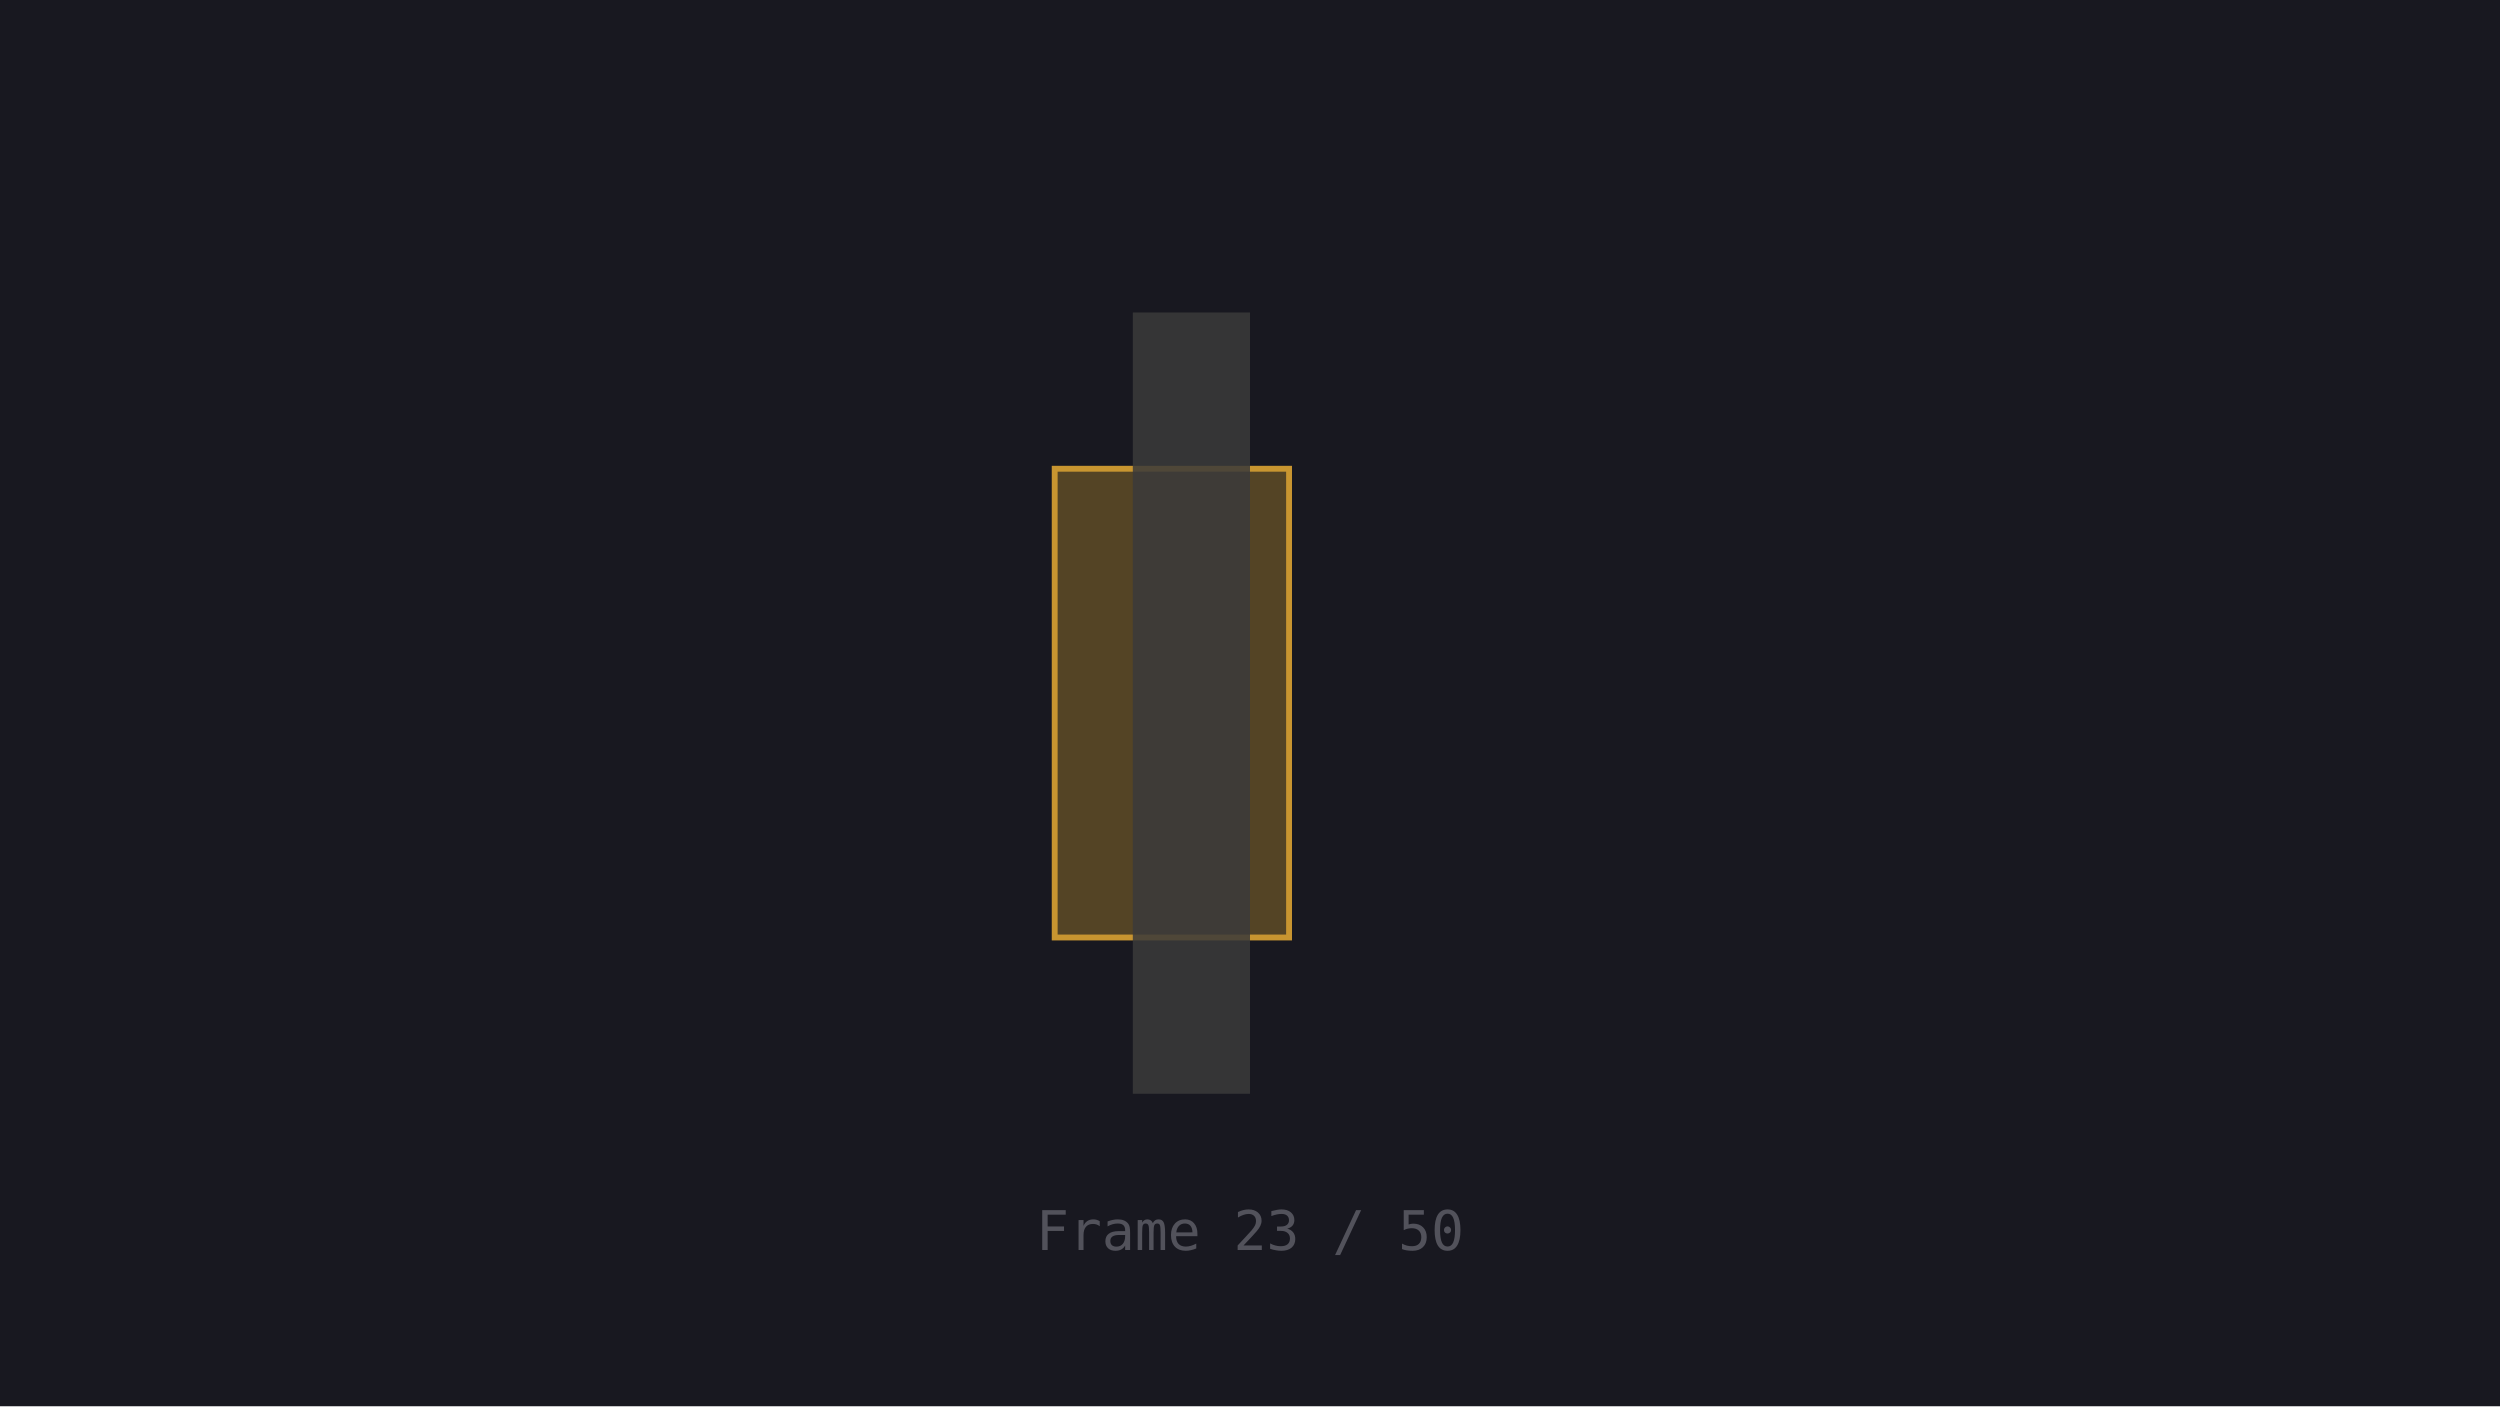
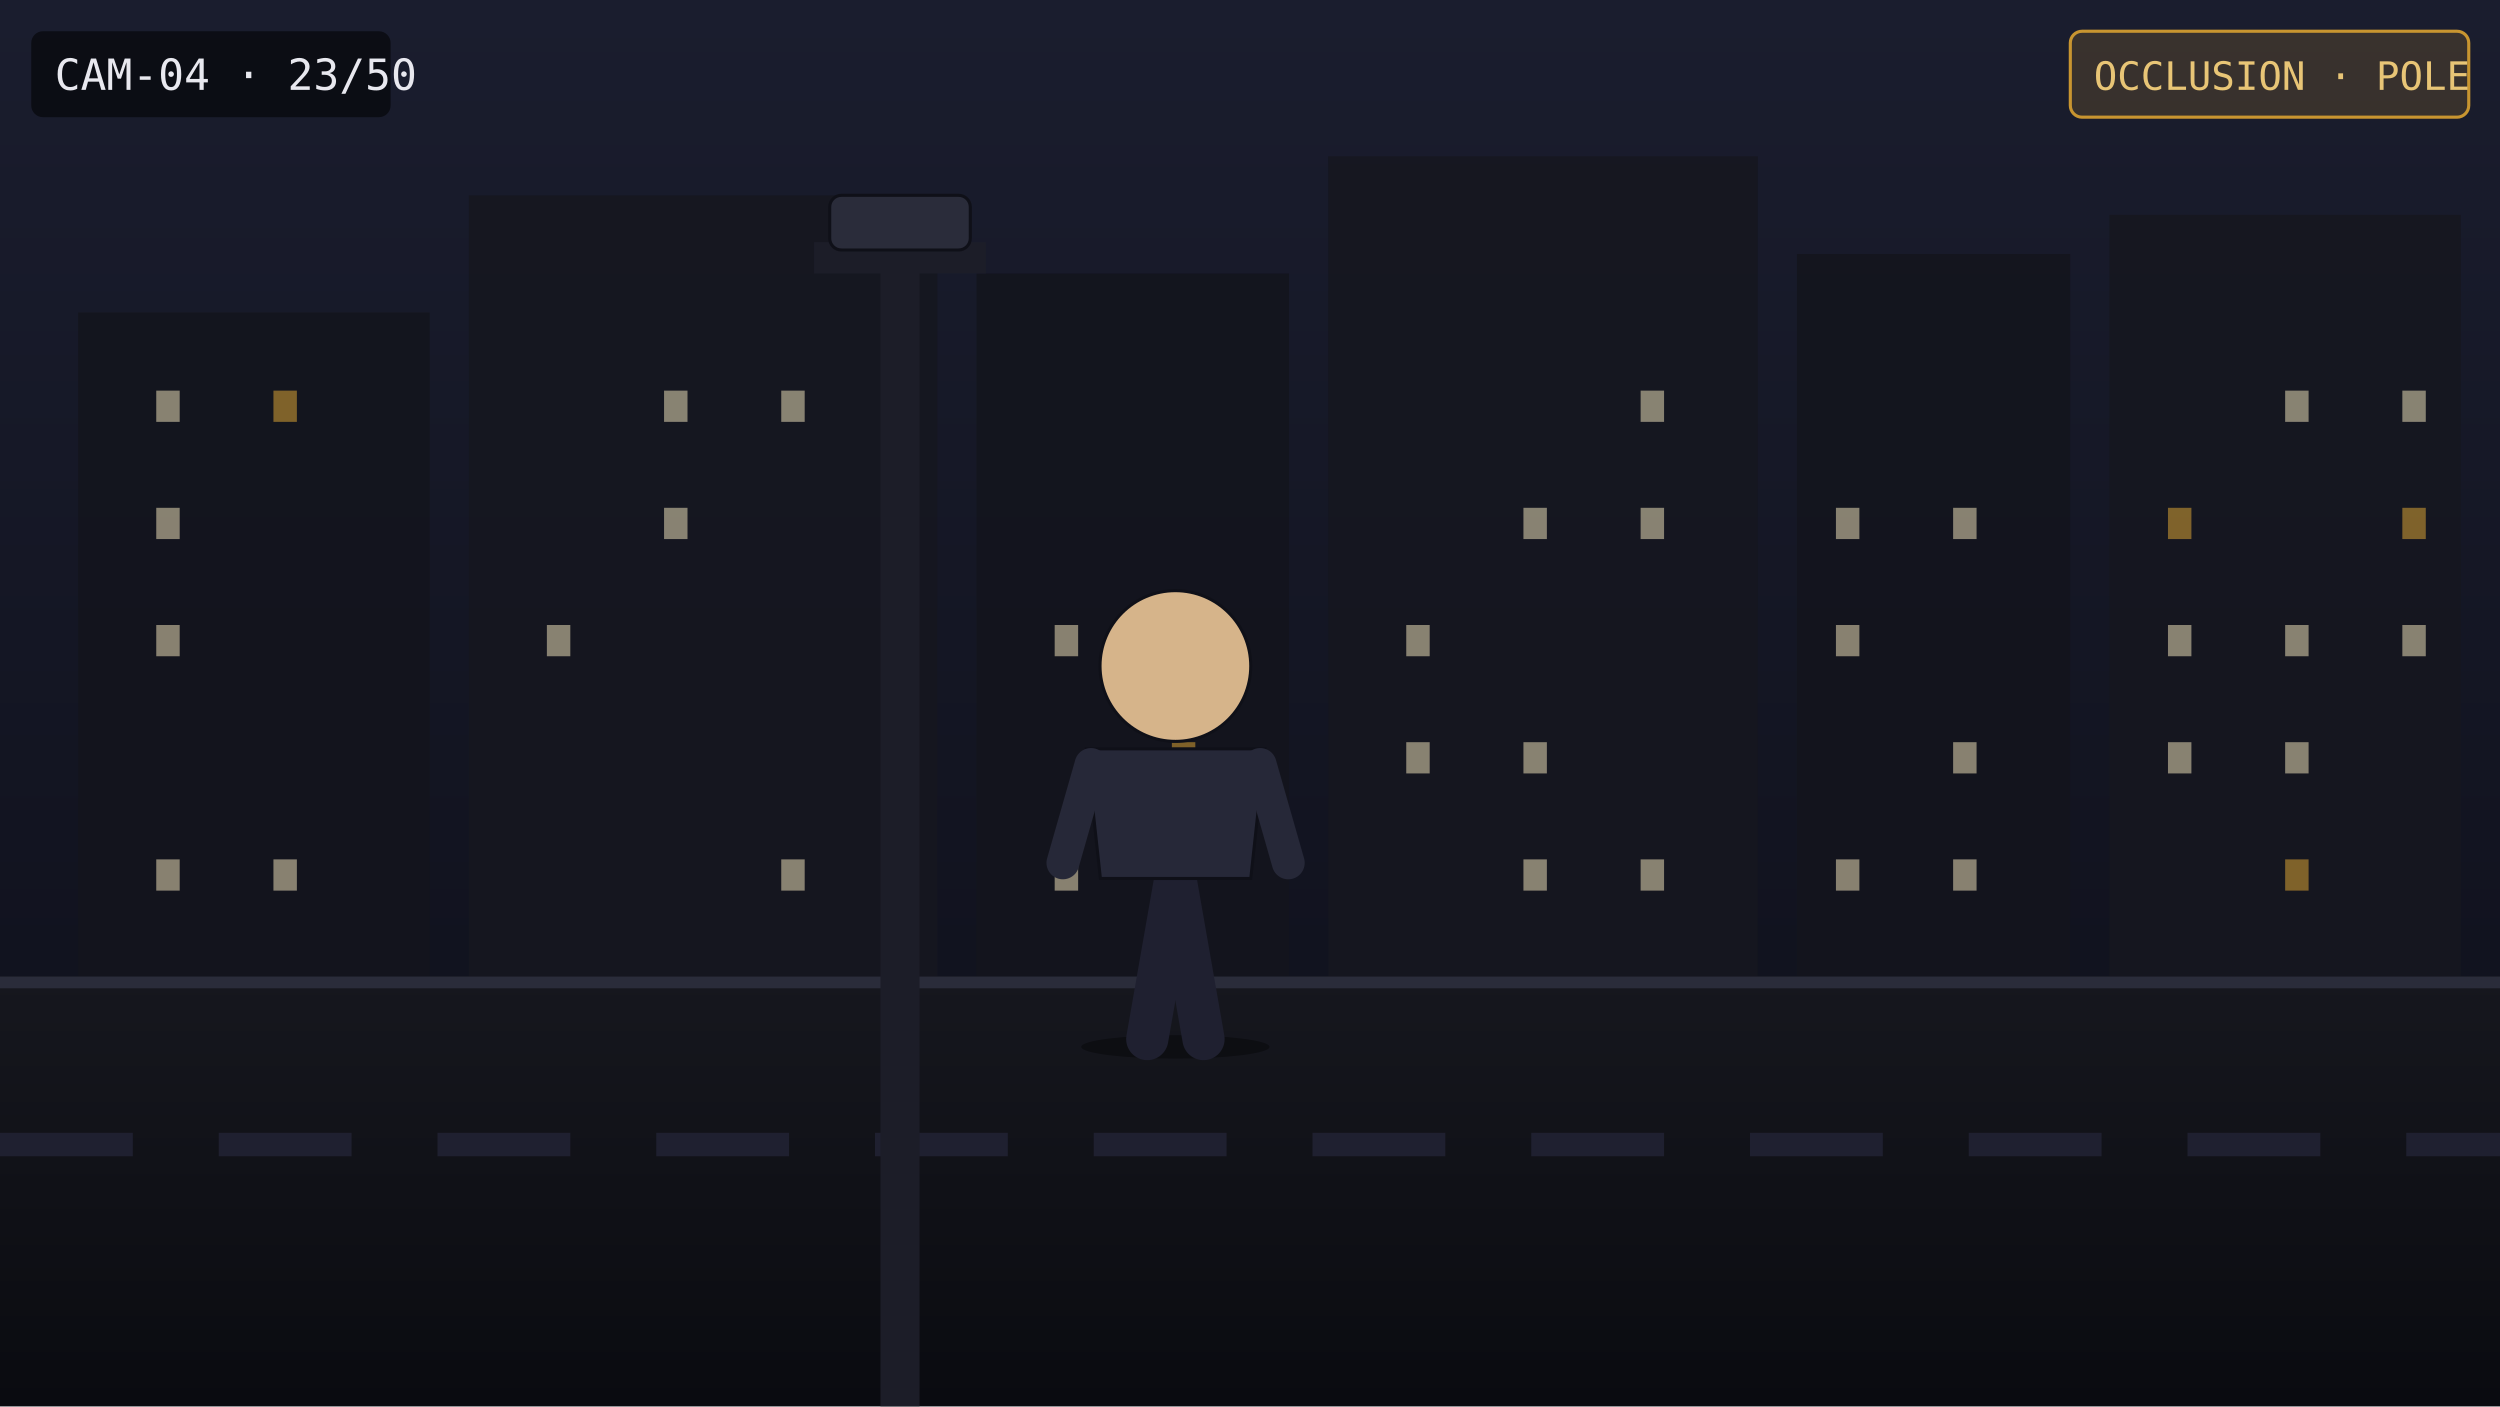
- <svg xmlns="http://www.w3.org/2000/svg" width="640" height="360" viewBox="0 0 640 360">
-   <rect width="640" height="360" fill="#181820" />
-   <rect x="270" y="120" width="60" height="120" fill="rgba(196,149,48,0.35)" stroke="#c89530" stroke-width="1.5" />
-   <rect x="290" y="80" width="30" height="200" fill="#3a3a3a" opacity="0.85" />
-   <text x="320" y="320" text-anchor="middle" font-family="monospace" font-size="14" fill="#52525b">Frame 23 / 50</text>
+ <svg xmlns="http://www.w3.org/2000/svg" width="640" height="360" viewBox="0 0 640 360" role="img" aria-label="Frame 23 / 50 — surveillance urbaine">
+   <defs>
+     <linearGradient id="sky" x1="0" y1="0" x2="0" y2="1">
+       <stop offset="0%" stop-color="#1a1d2e" />
+       <stop offset="100%" stop-color="#0d0e18" />
+     </linearGradient>
+     <linearGradient id="ground" x1="0" y1="0" x2="0" y2="1">
+       <stop offset="0%" stop-color="#16171e" />
+       <stop offset="100%" stop-color="#0a0b10" />
+     </linearGradient>
+   </defs>
+   <rect width="640" height="360" fill="url(#sky)" />
+   <g opacity="0.85">
+     <rect x="20" y="80" width="90" height="170" fill="#13141c" />
+     <rect x="120" y="50" width="120" height="200" fill="#15161f" />
+     <rect x="250" y="70" width="80" height="180" fill="#13141c" />
+     <rect x="340" y="40" width="110" height="210" fill="#15161f" />
+     <rect x="460" y="65" width="70" height="185" fill="#13141c" />
+     <rect x="540" y="55" width="90" height="195" fill="#15161f" />
+     <rect x="40" y="100" width="6" height="8" fill="#d6cba8" opacity="0.7" />
+     <rect x="40" y="130" width="6" height="8" fill="#d6cba8" opacity="0.7" />
+     <rect x="40" y="160" width="6" height="8" fill="#d6cba8" opacity="0.7" />
+     <rect x="40" y="220" width="6" height="8" fill="#d6cba8" opacity="0.7" />
+     <rect x="70" y="100" width="6" height="8" fill="#c89530" opacity="0.7" />
+     <rect x="70" y="220" width="6" height="8" fill="#d6cba8" opacity="0.7" />
+     <rect x="140" y="160" width="6" height="8" fill="#d6cba8" opacity="0.7" />
+     <rect x="170" y="100" width="6" height="8" fill="#d6cba8" opacity="0.7" />
+     <rect x="170" y="130" width="6" height="8" fill="#d6cba8" opacity="0.7" />
+     <rect x="200" y="100" width="6" height="8" fill="#d6cba8" opacity="0.7" />
+     <rect x="200" y="220" width="6" height="8" fill="#d6cba8" opacity="0.7" />
+     <rect x="270" y="160" width="6" height="8" fill="#d6cba8" opacity="0.7" />
+     <rect x="270" y="220" width="6" height="8" fill="#d6cba8" opacity="0.7" />
+     <rect x="300" y="160" width="6" height="8" fill="#d6cba8" opacity="0.7" />
+     <rect x="300" y="190" width="6" height="8" fill="#c89530" opacity="0.7" />
+     <rect x="360" y="160" width="6" height="8" fill="#d6cba8" opacity="0.7" />
+     <rect x="360" y="190" width="6" height="8" fill="#d6cba8" opacity="0.7" />
+     <rect x="390" y="130" width="6" height="8" fill="#d6cba8" opacity="0.7" />
+     <rect x="390" y="190" width="6" height="8" fill="#d6cba8" opacity="0.7" />
+     <rect x="390" y="220" width="6" height="8" fill="#d6cba8" opacity="0.7" />
+     <rect x="420" y="100" width="6" height="8" fill="#d6cba8" opacity="0.7" />
+     <rect x="420" y="130" width="6" height="8" fill="#d6cba8" opacity="0.7" />
+     <rect x="420" y="220" width="6" height="8" fill="#d6cba8" opacity="0.7" />
+     <rect x="470" y="130" width="6" height="8" fill="#d6cba8" opacity="0.7" />
+     <rect x="470" y="160" width="6" height="8" fill="#d6cba8" opacity="0.7" />
+     <rect x="470" y="220" width="6" height="8" fill="#d6cba8" opacity="0.7" />
+     <rect x="500" y="130" width="6" height="8" fill="#d6cba8" opacity="0.7" />
+     <rect x="500" y="190" width="6" height="8" fill="#d6cba8" opacity="0.7" />
+     <rect x="500" y="220" width="6" height="8" fill="#d6cba8" opacity="0.7" />
+     <rect x="555" y="130" width="6" height="8" fill="#c89530" opacity="0.7" />
+     <rect x="555" y="160" width="6" height="8" fill="#d6cba8" opacity="0.7" />
+     <rect x="555" y="190" width="6" height="8" fill="#d6cba8" opacity="0.7" />
+     <rect x="585" y="100" width="6" height="8" fill="#d6cba8" opacity="0.7" />
+     <rect x="585" y="160" width="6" height="8" fill="#d6cba8" opacity="0.7" />
+     <rect x="585" y="190" width="6" height="8" fill="#d6cba8" opacity="0.7" />
+     <rect x="585" y="220" width="6" height="8" fill="#c89530" opacity="0.7" />
+     <rect x="615" y="100" width="6" height="8" fill="#d6cba8" opacity="0.7" />
+     <rect x="615" y="130" width="6" height="8" fill="#c89530" opacity="0.7" />
+     <rect x="615" y="160" width="6" height="8" fill="#d6cba8" opacity="0.7" />
+   </g>
+   <rect x="0" y="250" width="640" height="110" fill="url(#ground)" />
+   <rect x="0" y="250" width="640" height="3" fill="#2a2c3a" />
+   <rect x="0" y="290" width="34" height="6" fill="#1f2030" />
+   <rect x="56" y="290" width="34" height="6" fill="#1f2030" />
+   <rect x="112" y="290" width="34" height="6" fill="#1f2030" />
+   <rect x="168" y="290" width="34" height="6" fill="#1f2030" />
+   <rect x="224" y="290" width="34" height="6" fill="#1f2030" />
+   <rect x="280" y="290" width="34" height="6" fill="#1f2030" />
+   <rect x="336" y="290" width="34" height="6" fill="#1f2030" />
+   <rect x="392" y="290" width="34" height="6" fill="#1f2030" />
+   <rect x="448" y="290" width="34" height="6" fill="#1f2030" />
+   <rect x="504" y="290" width="34" height="6" fill="#1f2030" />
+   <rect x="560" y="290" width="34" height="6" fill="#1f2030" />
+   <rect x="616" y="290" width="34" height="6" fill="#1f2030" />
+   <g aria-label="person-1">
+     <ellipse cx="300.9" cy="268.0" rx="24.1" ry="3" fill="rgba(0,0,0,0.35)" />
+     <line x1="300.9" y1="224.9" x2="293.7" y2="266.0" stroke="#1f2030" stroke-width="10.8" stroke-linecap="round" />
+     <line x1="300.9" y1="224.9" x2="308.1" y2="266.0" stroke="#1f2030" stroke-width="10.8" stroke-linecap="round" />
+     <path d="M 281.7 224.9                L 278.1 191.7                L 323.8 191.7                L 320.2 224.9 Z" fill="#262838" stroke="#0f1018" stroke-width="0.8" />
+     <line x1="279.3" y1="195.7" x2="272.1" y2="220.9" stroke="#262838" stroke-width="8.4" stroke-linecap="round" />
+     <line x1="322.6" y1="195.7" x2="329.8" y2="220.9" stroke="#262838" stroke-width="8.4" stroke-linecap="round" />
+     <circle cx="300.9" cy="170.5" r="19.3" fill="#d6b48a" stroke="#0f1018" stroke-width="0.8" />
+   </g>
+   <g aria-label="pole">
+     <rect x="225.4" y="60" width="10" height="300.0" fill="#1c1d28" />
+     <rect x="208.4" y="62" width="44" height="8" fill="#1c1d28" />
+     <rect x="212.4" y="50" width="36" height="14" rx="3" fill="#2a2c3a" stroke="#0f1018" stroke-width="0.8" />
+   </g>
+   <g>
+     <rect x="8" y="8" width="92" height="22" rx="3" fill="rgba(0,0,0,0.55)" />
+     <text x="14" y="23" font-family="monospace" font-size="11" fill="#e8e8ef">CAM-04 · 23/50</text>
+     <rect x="530" y="8" width="102" height="22" rx="3" fill="rgba(200,149,48,0.18)" stroke="#c89530" stroke-width="0.8" />
+     <text x="536" y="23" font-family="monospace" font-size="10" fill="#e8c576">OCCLUSION · POLE</text>
+   </g>
</svg>
